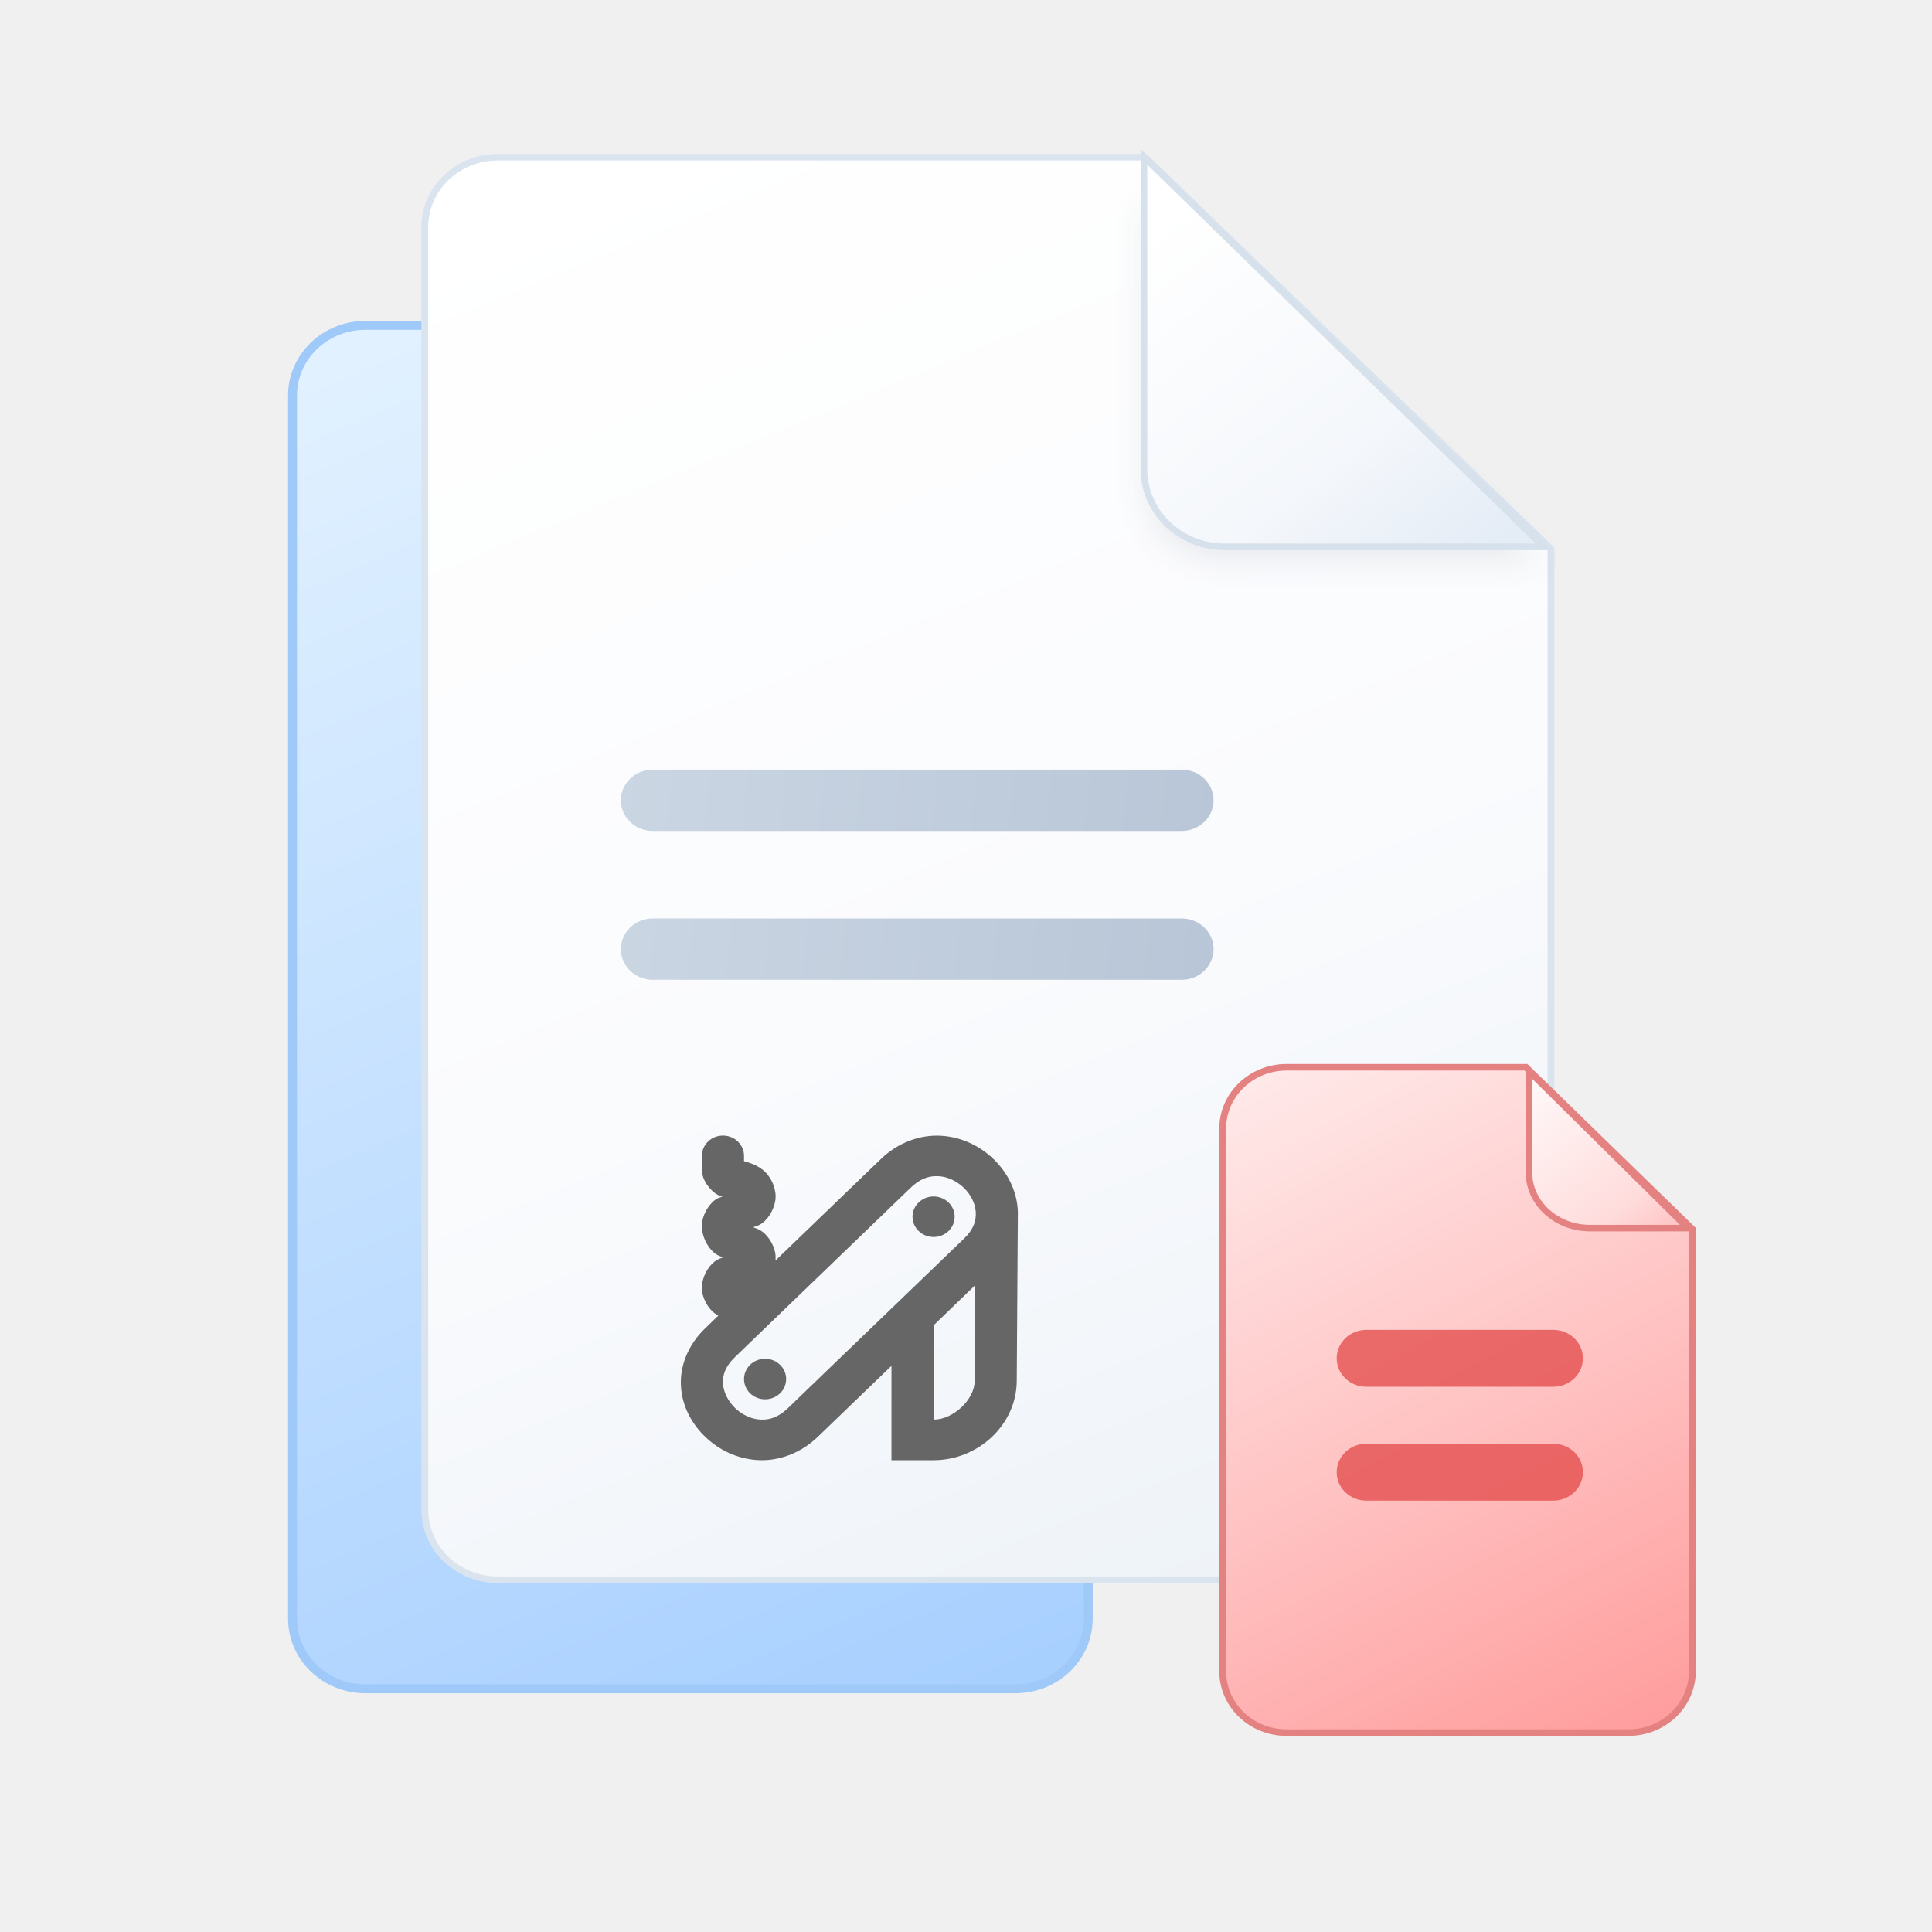
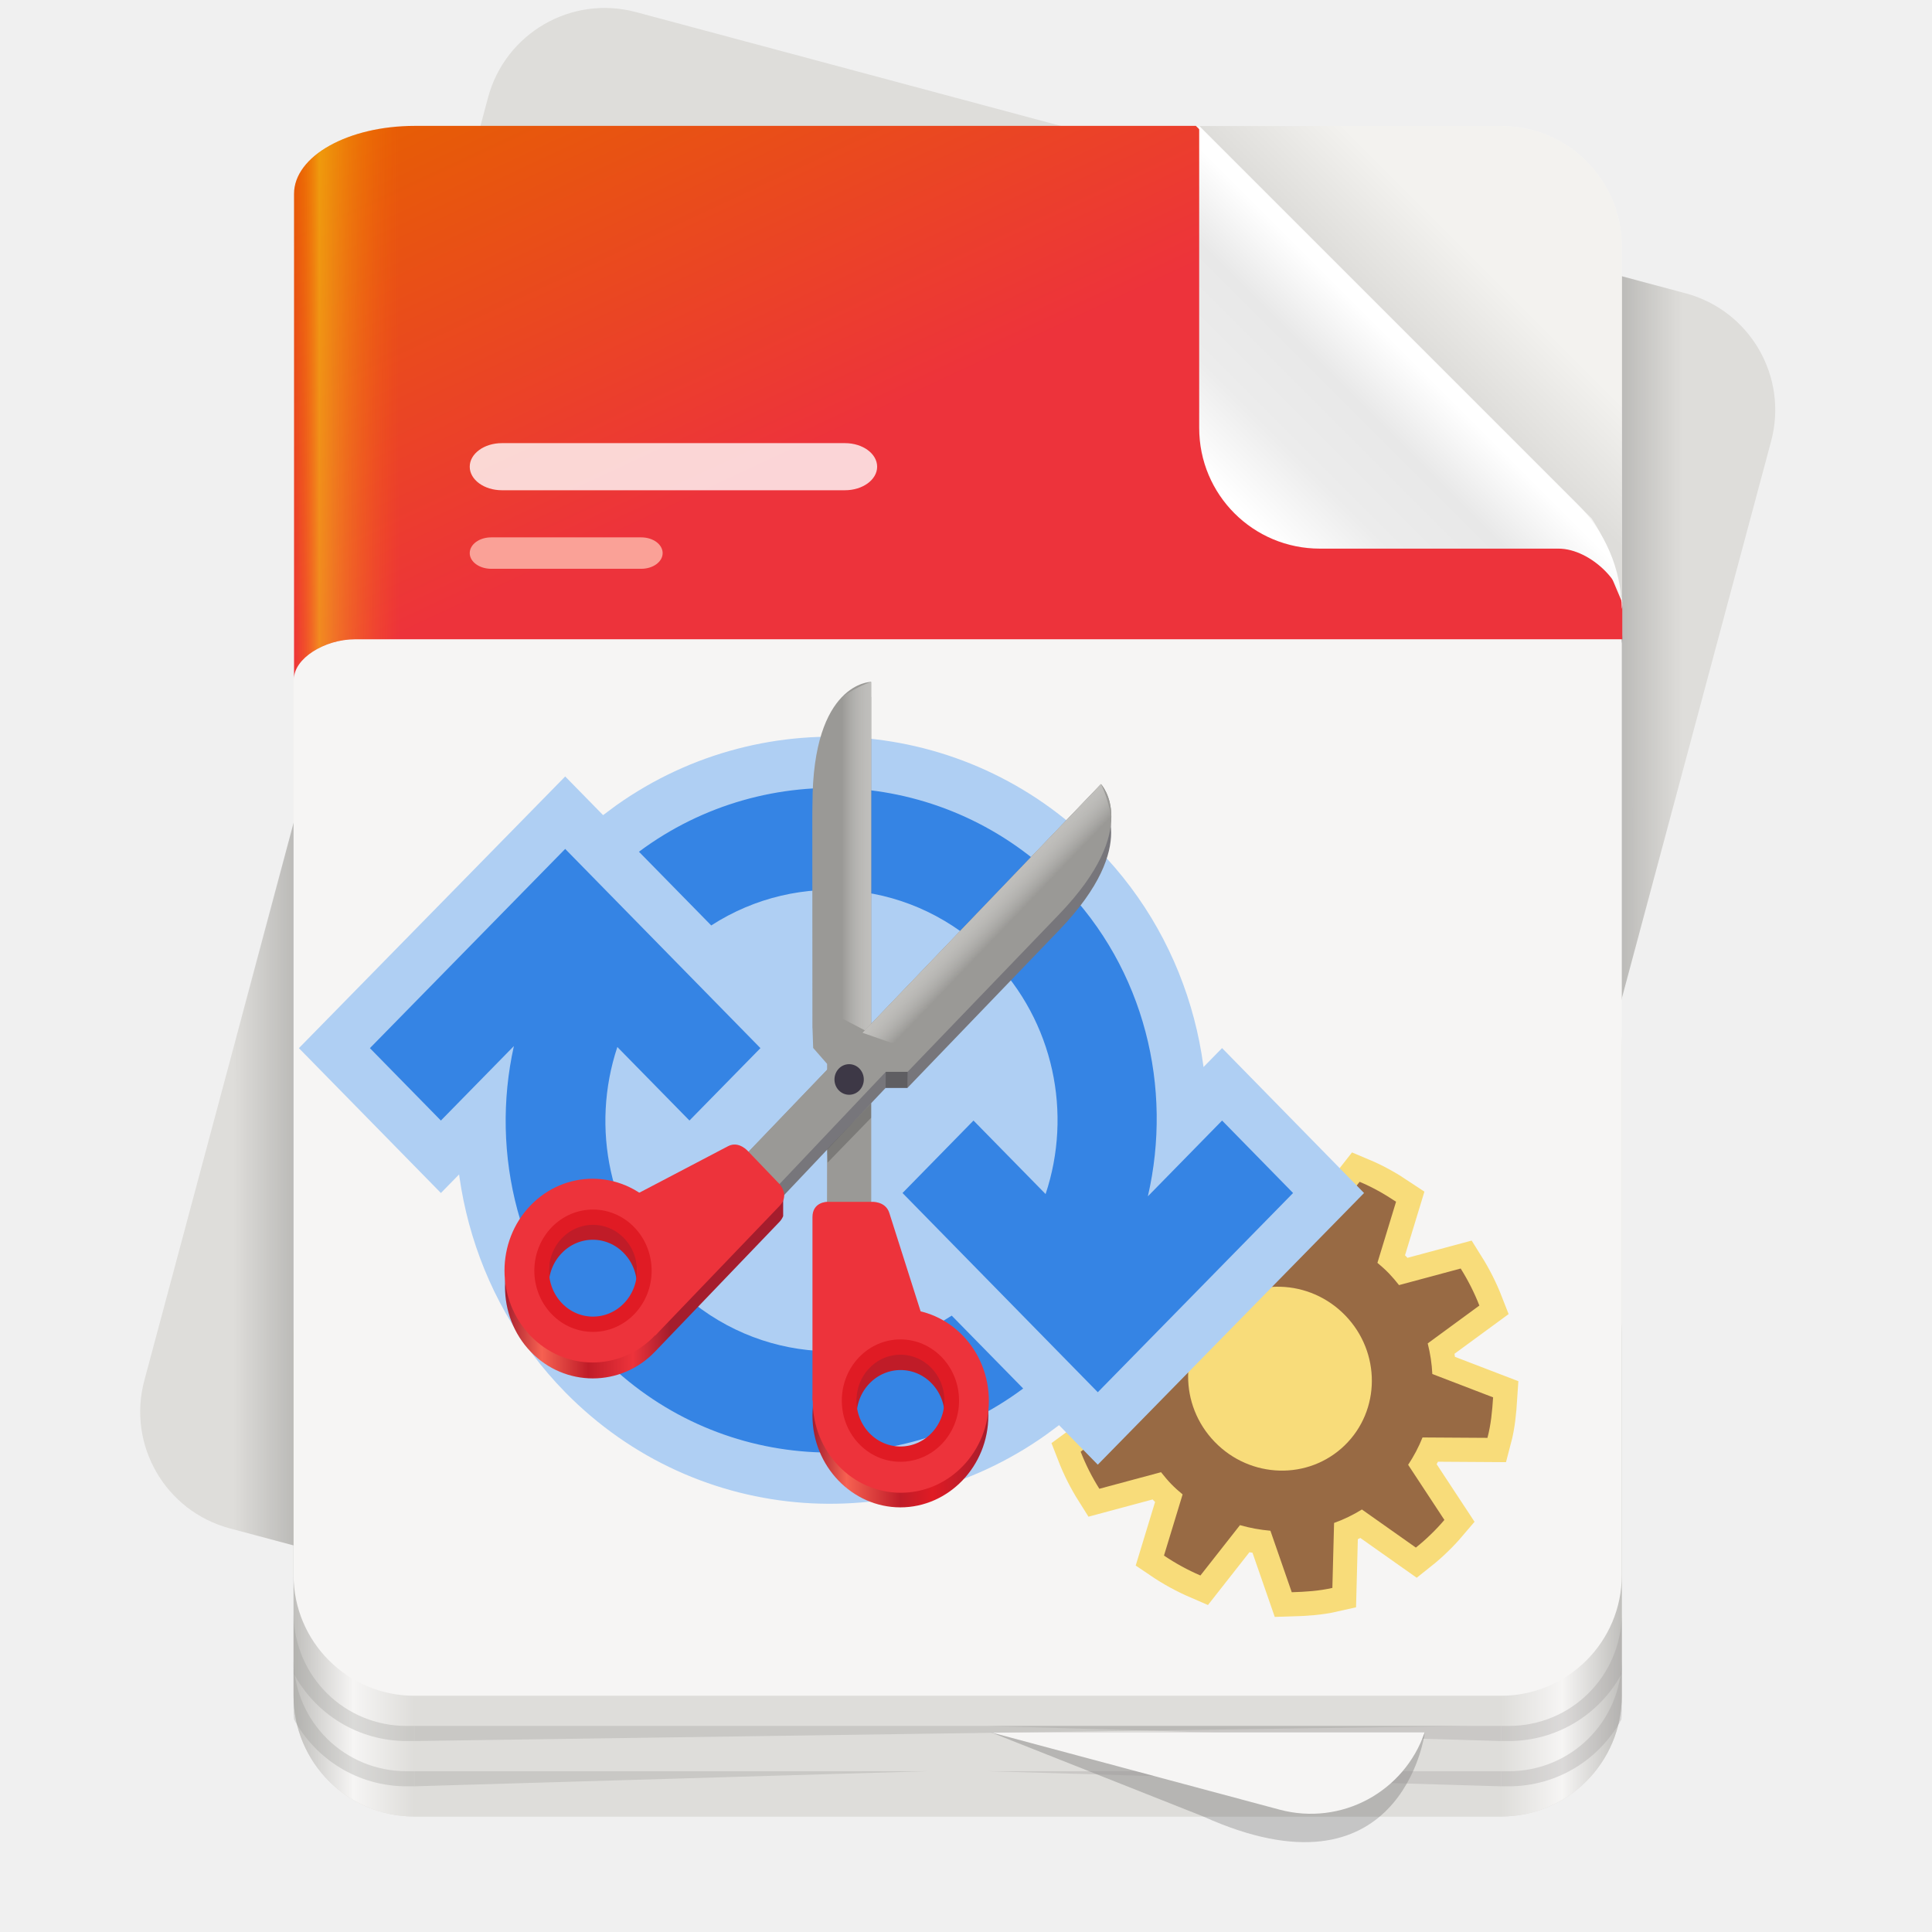
- <svg xmlns="http://www.w3.org/2000/svg" xmlns:xlink="http://www.w3.org/1999/xlink" width="128px" height="128px" viewBox="0 0 32 32" version="1.1" id="svg1">
-   <defs id="defs1">
-     <linearGradient id="backSheet" x1="227" y1="190" x2="510" y2="820" gradientUnits="userSpaceOnUse" gradientTransform="matrix(0.03983119,0,0,0.03823694,-4.28875,-2.296294)">
-       <stop stop-color="#E3F2FF" id="stop9" />
-       <stop offset="1" stop-color="#A8D0FF" id="stop10" />
-     </linearGradient>
-     <linearGradient id="frontPaper" x1="330" y1="128" x2="615" y2="790" gradientUnits="userSpaceOnUse">
-       <stop stop-color="#FFFFFF" id="stop11" />
-       <stop offset="0.58" stop-color="#FAFBFD" id="stop12" />
-       <stop offset="1" stop-color="#EEF3F8" id="stop13" />
-     </linearGradient>
-     <filter id="foldShadow" x="-0.094" y="-0.093" width="1.189" height="1.235">
-       <feGaussianBlur in="SourceAlpha" stdDeviation="7" result="blur1" id="feGaussianBlur7" />
-       <feOffset in="blur1" dx="0" dy="9" result="offset1" id="feOffset7" />
-       <feFlood flood-color="#45576C" flood-opacity="0.22" result="flood1" id="feFlood7" />
-       <feComposite in="flood1" in2="offset1" operator="in" result="shadow1" id="feComposite7" />
-       <feMerge id="feMerge6">
-         <feMergeNode in="shadow1" id="feMergeNode8" />
-         <feMergeNode in="SourceGraphic" id="feMergeNode9" />
-       </feMerge>
-     </filter>
-     <linearGradient id="mainFold" x1="610" y1="150" x2="742" y2="316" gradientUnits="userSpaceOnUse" gradientTransform="matrix(0.03922909,0,0,0.03764441,-3.953197,-2.753607)">
-       <stop stop-color="#FFFFFF" id="stop14" />
-       <stop offset="0.65" stop-color="#F4F7FB" id="stop15" />
-       <stop offset="1" stop-color="#E4ECF6" id="stop16" />
-     </linearGradient>
-     <linearGradient xlink:href="#lineGray" id="linearGradient1" gradientUnits="userSpaceOnUse" x1="360" y1="392" x2="624" y2="420" gradientTransform="matrix(0.0398312,0,0,0.03823694,-4.288752,-2.296294)" />
-     <linearGradient id="lineGray" x1="360" y1="392" x2="624" y2="420" gradientUnits="userSpaceOnUse">
-       <stop stop-color="#CBD6E3" id="stop25" />
-       <stop offset="1" stop-color="#B8C6D7" id="stop26" />
-     </linearGradient>
-     <linearGradient id="redFile" x1="646" y1="526" x2="812" y2="836" gradientUnits="userSpaceOnUse">
-       <stop stop-color="#FFEAEA" id="stop20" />
-       <stop offset="0.55" stop-color="#FFC1C1" id="stop21" />
-       <stop offset="1" stop-color="#FF9D9D" id="stop19" />
-     </linearGradient>
-     <linearGradient id="smallFold" x1="764" y1="538" x2="828" y2="615" gradientUnits="userSpaceOnUse" gradientTransform="matrix(0.03804857,0,0,0.03474173,-2.883299,-0.3720138)">
-       <stop stop-color="#FFF7F7" id="stop22" />
-       <stop offset="0.72" stop-color="#FFDCDC" id="stop23" />
-       <stop offset="1" stop-color="#FFC0C0" id="stop24" />
-     </linearGradient>
-     <linearGradient xlink:href="#lineGray" id="linearGradient2" gradientUnits="userSpaceOnUse" gradientTransform="matrix(0.0398312,0,0,0.03823694,-4.288752,-2.296294)" x1="360" y1="392" x2="624" y2="420" />
-   </defs>
-   <g id="layer1" transform="matrix(0.948,0,0,0.948,0.68,0.57)">
-     <path d="m 4.394,6.307 c 0,-0.676 0.571,-1.224 1.275,-1.224 H 17.021 c 0.704,0 1.275,0.548 1.275,1.224 V 27.681 c 0,0.676 -0.571,1.224 -1.275,1.224 H 5.669 c -0.704,0 -1.275,-0.548 -1.275,-1.224 z" fill="url(#backSheet)" stroke="#9fc9f8" stroke-width="0.156" id="path26" style="display:inline;fill:url(#backSheet);enable-background:new" />
-     <g id="g27" transform="matrix(0.03983119,0,0,0.03823694,-4.288752,-2.82546)" style="display:inline;enable-background:new">
-       <path d="m 276,162 c 0,-17.673 14.327,-32 32,-32 h 284 l 178,179 v 439 c 0,17.673 -14.327,32 -32,32 H 308 c -17.673,0 -32,-14.327 -32,-32 z" fill="url(#frontPaper)" stroke="#dae4ef" stroke-width="3" id="path27" style="fill:url(#frontPaper)" />
+ <svg xmlns="http://www.w3.org/2000/svg" xmlns:xlink="http://www.w3.org/1999/xlink" height="128px" viewBox="0 0 128 128" width="128px">
+   <filter id="a" height="100%" width="100%" x="0%" y="0%">
+     <feColorMatrix color-interpolation-filters="sRGB" values="0 0 0 0 1 0 0 0 0 1 0 0 0 0 1 0 0 0 1 0" />
+   </filter>
+   <linearGradient id="b" gradientTransform="matrix(-1 0 0 -1 135.4502 -171.6538)" gradientUnits="userSpaceOnUse" x1="28" x2="116" y1="-274" y2="-274">
+     <stop offset="0" stop-color="#c0bfbc" />
+     <stop offset="0.045" stop-color="#f6f5f4" />
+     <stop offset="0.091" stop-color="#deddda" />
+     <stop offset="0.909" stop-color="#deddda" />
+     <stop offset="0.955" stop-color="#f6f5f4" />
+     <stop offset="1" stop-color="#c0bfbc" />
+   </linearGradient>
+   <linearGradient id="c" gradientUnits="userSpaceOnUse">
+     <stop offset="0" stop-opacity="0.155" />
+     <stop offset="1" stop-opacity="0" />
+   </linearGradient>
+   <linearGradient id="d" gradientTransform="matrix(0.965926 0.258819 -0.258819 0.965926 -4.549807 -191.6538)" x1="167.194" x2="171.058" xlink:href="#c" y1="191.243" y2="190.208" />
+   <linearGradient id="e" gradientTransform="matrix(-0.965926 -0.258819 0.258819 -0.965926 131.4388 312.3393)" x1="167.194" x2="171.058" xlink:href="#c" y1="191.243" y2="190.208" />
+   <linearGradient id="f" gradientUnits="userSpaceOnUse" x1="96.289" x2="101.069" y1="25.185" y2="20.405">
+     <stop offset="0" stop-color="#deddda" />
+     <stop offset="1" stop-color="#f3f2ef" />
+   </linearGradient>
+   <linearGradient id="g" gradientTransform="matrix(2.590207 0 0 1.014429 -63.4724 263.5921)" gradientUnits="userSpaceOnUse" x1="32.026" x2="50.261" y1="-252" y2="-236.686">
+     <stop offset="0" stop-color="#e66100" />
+     <stop offset="1" stop-color="#ed333b" />
+   </linearGradient>
+   <linearGradient id="h" gradientUnits="userSpaceOnUse" x1="84.095" x2="94.721" y1="35.615" y2="24.989">
+     <stop offset="0" stop-color="#ffffff" />
+     <stop offset="0.342" stop-color="#ececec" />
+     <stop offset="0.7" stop-color="#e8e8e8" />
+     <stop offset="1" stop-color="#ffffff" />
+   </linearGradient>
+   <linearGradient id="i" gradientTransform="matrix(1.375 0 0 0.772987 -30.01876 -152.4396)" gradientUnits="userSpaceOnUse" x1="36" x2="41.091" y1="241" y2="241">
+     <stop offset="0" stop-color="#ff7800" stop-opacity="0" />
+     <stop offset="0.24" stop-color="#f5c211" stop-opacity="0.604" />
+     <stop offset="0.376" stop-color="#f5c211" stop-opacity="0.443" />
+     <stop offset="1" stop-color="#ff7800" stop-opacity="0" />
+   </linearGradient>
+   <linearGradient id="j" gradientTransform="matrix(0.485665 0 0 0.506562 91.70803 -64.25968)" gradientUnits="userSpaceOnUse" x1="-78" x2="-54" y1="312" y2="312">
+     <stop offset="0" stop-color="#a51d2d" />
+     <stop offset="0.194" stop-color="#f66151" />
+     <stop offset="0.5" stop-color="#c01c28" />
+     <stop offset="0.682" stop-color="#e01b24" />
+     <stop offset="1" stop-color="#a51d2d" />
+   </linearGradient>
+   <linearGradient id="k" gradientUnits="userSpaceOnUse">
+     <stop offset="0" stop-color="#deddda" stop-opacity="0" />
+     <stop offset="1" stop-color="#c0bfbc" />
+   </linearGradient>
+   <linearGradient id="l" gradientTransform="matrix(0.485665 0 0 0.506562 26.63153 21.87494)" x1="60" x2="64" xlink:href="#k" y1="62" y2="62" />
+   <linearGradient id="m" gradientTransform="matrix(0.485665 0 0 0.506562 22.74621 36.41994)" gradientUnits="userSpaceOnUse" x1="22.053" x2="60" y1="93.909" y2="93.909">
+     <stop offset="0" stop-color="#a51d2d" />
+     <stop offset="0.132" stop-color="#f66151" />
+     <stop offset="0.299" stop-color="#c01c28" />
+     <stop offset="0.46" stop-color="#ed333b" />
+     <stop offset="0.593" stop-color="#a51d2d" />
+     <stop offset="1" stop-color="#a51d2d" />
+   </linearGradient>
+   <linearGradient id="n" gradientTransform="matrix(-0.343417 -0.358194 -0.343417 0.358194 110.7181 58.398)" x1="60" x2="64" xlink:href="#k" y1="62" y2="62" />
+   <mask id="o">
+     <g filter="url(#a)">
+       <rect fill-opacity="0.2" height="153.6" width="153.6" x="-12.8" y="-12.8" />
    </g>
-     <path d="m 209.2,-29.321 v 145 c 0,19.882 16.118,36 36,36 h 142 z" fill="#cfd9e6" opacity="0.45" filter="url(#foldShadow)" id="path28" transform="matrix(0.03896308,0,0,0.03471612,11.12565,3.633273)" style="display:inline;enable-background:new" />
-     <path d="m 19.27,2.14 v 5.458 c 0,0.748 0.632,1.355 1.412,1.355 h 5.571 z" fill="url(#mainFold)" stroke="#d7e1ec" stroke-width="0.115" id="path29" style="display:inline;fill:url(#mainFold);enable-background:new" />
-     <rect x="10.13" y="12.846" width="10.356" height="1.071" rx="0.558" fill="url(#lineGray)" id="rect29" style="display:inline;fill:url(#linearGradient2);stroke-width:0.039;enable-background:new" />
-     <rect x="10.13" y="15.446" width="10.356" height="1.071" rx="0.558" fill="url(#lineGray)" id="rect30" style="display:inline;fill:url(#linearGradient1);stroke-width:0.039;enable-background:new" />
-     <g id="g30" transform="matrix(0.03983119,0,0,0.03823694,-4.288752,-2.296294)" style="display:inline;enable-background:new">
-       <path d="m 626,560 c 0,-15.464 12.536,-28 28,-28 h 105 l 73,74 v 202 c 0,15.464 -12.536,28 -28,28 H 654 c -15.464,0 -28,-12.536 -28,-28 z" fill="url(#redFile)" stroke="#e48181" stroke-width="3" id="path30" style="fill:url(#redFile)" />
+   </mask>
+   <clipPath id="p">
+     <rect height="152" width="192" />
+   </clipPath>
+   <mask id="q">
+     <g filter="url(#a)">
+       <rect fill-opacity="0.2" height="153.6" width="153.6" x="-12.8" y="-12.8" />
    </g>
-     <path d="m 25.996,18.111 v 1.772 c 0,0.537 0.477,0.973 1.065,0.973 h 1.712 z" fill="url(#smallFold)" stroke="#e48181" stroke-width="0.114" id="path31" style="display:inline;fill:url(#smallFold);enable-background:new" />
-     <rect x="22.637" y="22.634" width="4.302" height="0.994" rx="0.518" fill="#e44949" opacity="0.76" id="rect31" style="display:inline;stroke-width:0.039;enable-background:new" />
-     <rect x="22.637" y="24.623" width="4.302" height="0.994" rx="0.518" fill="#e44949" opacity="0.76" id="rect32" style="display:inline;stroke-width:0.039;enable-background:new" />
-     <path d="m 11.914,19.239 c -0.203,0 -0.368,0.159 -0.368,0.354 v 0.246 c 0,0.19 0.161,0.375 0.277,0.436 0.037,0.021 0.052,0.019 0.082,0.03 -0.045,0.018 -0.072,0.018 -0.124,0.055 -0.125,0.089 -0.236,0.282 -0.236,0.46 0,0.177 0.095,0.364 0.211,0.463 0.062,0.053 0.105,0.061 0.16,0.085 -0.049,0.021 -0.083,0.024 -0.142,0.067 -0.124,0.093 -0.229,0.285 -0.229,0.463 0,0.177 0.116,0.386 0.262,0.472 0.009,0.006 0.017,0.011 0.026,0.015 l -0.23,0.222 c -0.306,0.295 -0.444,0.667 -0.423,1.011 0.02,0.345 0.184,0.654 0.423,0.883 0.24,0.231 0.561,0.388 0.919,0.408 0.356,0.021 0.743,-0.112 1.051,-0.408 l 1.285,-1.238 v 1.648 h 0.736 c 0.783,0 1.449,-0.623 1.453,-1.382 l 0.019,-2.869 h -0.001 c 0.003,-0.043 0.003,-0.085 0,-0.126 -0.022,-0.345 -0.185,-0.654 -0.424,-0.885 -0.239,-0.23 -0.559,-0.386 -0.917,-0.407 -0.358,-0.021 -0.745,0.112 -1.051,0.407 l -1.843,1.775 c 0.003,-0.018 0.004,-0.039 0.004,-0.058 0,-0.177 -0.118,-0.366 -0.234,-0.45 -0.068,-0.047 -0.106,-0.054 -0.158,-0.075 0.055,-0.021 0.096,-0.025 0.162,-0.075 0.125,-0.093 0.23,-0.287 0.23,-0.464 0,-0.177 -0.099,-0.366 -0.22,-0.461 -0.122,-0.096 -0.236,-0.126 -0.316,-0.15 -0.01,-0.003 -0.006,-0.001 -0.016,-0.005 v -0.093 c 0,-0.195 -0.165,-0.354 -0.368,-0.354 z m 3.709,0.709 c 0.019,0 0.039,0 0.058,0.001 0.155,0.008 0.316,0.083 0.44,0.201 0.124,0.119 0.201,0.276 0.21,0.425 0.009,0.148 -0.033,0.299 -0.21,0.469 l -3.069,2.955 c -0.175,0.17 -0.332,0.21 -0.486,0.202 -0.155,-0.008 -0.318,-0.083 -0.441,-0.202 -0.122,-0.119 -0.2,-0.274 -0.21,-0.422 -0.009,-0.15 0.035,-0.3 0.21,-0.469 l 3.069,-2.958 c 0.154,-0.148 0.293,-0.197 0.43,-0.202 z m 0.699,1.904 -0.01,1.673 c -0.001,0.327 -0.375,0.677 -0.717,0.677 v -1.648 z m 0,0" id="path1" style="display:inline;fill:#666666;fill-opacity:1;stroke-width:0.361;enable-background:new" />
-     <path d="m 13.018,23.493 c 0,0.197 -0.165,0.354 -0.368,0.354 -0.203,0 -0.368,-0.158 -0.368,-0.354 0,-0.195 0.165,-0.354 0.368,-0.354 0.203,0 0.368,0.159 0.368,0.354 z m 0,0" id="path2" style="display:inline;fill:#666666;fill-opacity:1;stroke-width:0.361;enable-background:new" />
-     <path d="m 15.962,20.657 c 0,0.197 -0.165,0.354 -0.368,0.354 -0.203,0 -0.368,-0.158 -0.368,-0.354 0,-0.195 0.165,-0.354 0.368,-0.354 0.203,0 0.368,0.159 0.368,0.354 z m 0,0" id="path3" style="display:inline;fill:#666666;fill-opacity:1;stroke-width:0.361;enable-background:new" />
+   </mask>
+   <clipPath id="r">
+     <rect height="152" width="192" />
+   </clipPath>
+   <path d="m 42.137 0.801 l 69.547 18.633 c 4.266 1.145 6.801 5.531 5.656 9.801 l -22.777 85 c -1.145 4.27 -5.531 6.801 -9.797 5.656 l -69.547 -18.633 c -4.27 -1.145 -6.801 -5.531 -5.656 -9.801 l 22.773 -85 c 1.145 -4.266 5.531 -6.801 9.801 -5.656 z m 0 0" fill="#deddda" />
+   <path d="m 27.449 61.348 h 72 c 4.418 0 8 3.582 8 8 v 43 c 0 4.418 -3.582 8 -8 8 h -72 c -4.418 0 -8 -3.582 -8 -8 v -43 c 0 -4.418 3.582 -8 8 -8 z m 0 0" fill="#deddda" />
+   <path d="m 99.449 120.348 h -72 c -4.418 0 -8 -3.582 -8 -8 v -24 c 0 -4.418 3.582 -8 8 -8 h 72 c 4.418 0 8 3.582 8 8 v 24 c 0 4.418 -3.582 8 -8 8 z m 0 0" fill="url(#b)" />
+   <path d="m 99.449 16.16 v 79.836 l 17.891 -66.762 c 1.145 -4.281 -1.375 -8.652 -5.656 -9.797 z m 0 0" fill="url(#d)" />
+   <path d="m 27.438 104.527 v -79.84 l -17.887 66.766 c -1.148 4.281 1.375 8.648 5.656 9.797 z m 0 0" fill="url(#e)" />
+   <path d="m 27.449 8.348 h 72 c 4.418 0 8 3.582 8 8 v 88 c 0 4.418 -3.582 8 -8 8 h -72 c -4.418 0 -8 -3.582 -8 -8 v -88 c 0 -4.418 3.582 -8 8 -8 z m 0 0" fill="#f6f5f4" />
+   <path d="m 107.449 107 c -0.082 4.09 -3.379 7.348 -7.492 7.348 h -0.5 v 1 h 0.5 c 3.227 0 6.023 -1.789 7.465 -4.43 c 0.012 -0.188 0.027 -0.379 0.027 -0.57 z m -42 7.348 l 34 1 v -1 z m 0 0" fill="#939290" fill-opacity="0.272" />
+   <path d="m 65.637 114.766 l 14.082 5.582 c 13 5.855 14.672 -5.266 14.672 -5.582 z m 0 0" fill-opacity="0.183" />
+   <path d="m 107.449 110 c -0.082 4.09 -3.379 7.348 -7.492 7.348 h -0.5 v 1 h 0.5 c 3.227 0 6.023 -1.789 7.465 -4.43 c 0.012 -0.188 0.027 -0.379 0.027 -0.57 z m -42 7.348 l 34 1 v -1 z m 0 0" fill="#939290" fill-opacity="0.272" />
+   <path d="m 65.637 114.766 l 19.129 5.125 c 4.098 1.098 8.27 -1.172 9.625 -5.125 z m 0 0" fill="#f6f5f4" />
+   <path d="m 19.449 110 c 0.082 4.09 3.383 7.348 7.492 7.348 h 0.5 v 1 h -0.5 c -3.223 0 -6.02 -1.789 -7.461 -4.43 c -0.016 -0.188 -0.031 -0.379 -0.031 -0.57 z m 42 7.348 l -34 1 v -1 z m 0 0" fill="#908f8d" fill-opacity="0.272" />
+   <path d="m 19.449 107 c 0.082 4.09 3.383 7.348 7.492 7.348 h 0.5 v 1 h -0.5 c -3.223 0 -6.02 -1.789 -7.461 -4.43 c -0.016 -0.188 -0.031 -0.379 -0.031 -0.57 z m 78 7.348 l -70 1 v -1 z m 0 0" fill="#908f8d" fill-opacity="0.272" />
+   <path d="m 79.449 8.348 l 26 26 c 2.043 3.133 2 6 2 6 v -24 c 0 -4.434 -3.566 -8 -8 -8 z m 0 0" fill="url(#f)" />
+   <path d="m 104.449 35.621 l -25 -25 v 20 c 0 4.434 3.57 8 8 8 h 15.797 c 2.203 0 4.562 2.512 4.203 4 c -0.031 -2.637 -1.109 -5.156 -3 -7 z m 0 0" fill-opacity="0.211" />
+   <path d="m 27.48 8.34 h 51.75 l 25.918 26.078 l 2.332 5.508 v 2.426 h -83.941 c -2.102 0 -4.059 1.309 -4.059 2.617 v -32.129 c 0 -2.484 3.582 -4.5 8 -4.5 z m 0 0" fill="url(#g)" />
+   <path d="m 104.449 33.348 l -25 -25 v 20 c 0 4.43 3.57 8 8 8 h 15.797 c 2.203 0 4.562 2.508 4.203 4 c -0.031 -2.641 -1.109 -5.16 -3 -7 z m 0 0" fill="url(#h)" />
+   <path d="m 27.48 8.34 h 51.75 l 25.898 26.105 l 2.352 5.488 v 2.418 h -83.941 c -2.102 0 -4.059 1.309 -4.059 2.617 v -32.129 c 0 -2.484 3.582 -4.5 8 -4.5 z m 0 0" fill="url(#i)" />
+   <path d="m 32.543 35.602 h 9.941 c 0.785 0 1.418 0.465 1.418 1.043 c 0 0.574 -0.633 1.039 -1.418 1.039 h -9.941 c -0.785 0 -1.422 -0.465 -1.422 -1.039 c 0 -0.578 0.637 -1.043 1.422 -1.043 z m 0 0" fill="#faa197" />
+   <path d="m 33.25 29.359 h 22.73 c 1.18 0 2.133 0.699 2.133 1.562 c 0 0.859 -0.953 1.559 -2.133 1.559 h -22.73 c -1.176 0 -2.129 -0.699 -2.129 -1.559 c 0 -0.863 0.953 -1.562 2.129 -1.562 z m 0 0" fill="#ffffff" fill-opacity="0.796" />
+   <path d="m 82.477 84.797 l 9.012 2.574 c 0.66 0.191 1.004 1.023 0.766 1.859 l -2.375 8.312 c -0.238 0.836 -0.969 1.363 -1.633 1.172 l -9.012 -2.574 c -0.664 -0.191 -1.004 -1.02 -0.766 -1.859 l 2.375 -8.312 c 0.238 -0.836 0.969 -1.359 1.633 -1.172 z m 0 0" fill="#f8dc7a" />
+   <path d="m 97.732 267.449 c 0.248 -0.426 0.476 -0.87 0.678 -1.316 l -3.72 -3.201 c 0.233 -0.732 0.392 -1.485 0.47 -2.25 l 4.651 -1.297 c -0.019 -1.025 -0.206 -2.012 -0.423 -3.012 l -4.824 -0.427 c -0.245 -0.728 -0.567 -1.425 -0.954 -2.094 l 2.92 -3.763 c -0.621 -0.817 -1.327 -1.578 -2.093 -2.266 l -4.072 2.445 c -0.312 -0.23 -0.632 -0.44 -0.966 -0.636 c -0.344 -0.198 -0.676 -0.354 -1.032 -0.517 l 0.084 -4.749 c -0.999 -0.321 -1.998 -0.56 -3.013 -0.681 l -1.8 4.409 c -0.772 -0.003 -1.543 0.076 -2.29 0.221 l -2.784 -3.966 c -0.973 0.314 -1.919 0.644 -2.817 1.138 l 1.21 4.68 c -0.622 0.442 -1.194 0.961 -1.72 1.531 l -4.637 -1.621 c -0.568 0.805 -1.066 1.664 -1.476 2.561 l 3.721 3.206 c -0.232 0.737 -0.398 1.496 -0.47 2.25 l -4.656 1.294 c 0.019 1.025 0.207 2.016 0.427 3.011 l 4.824 0.427 c 0.245 0.728 0.564 1.431 0.95 2.096 l -2.916 3.761 c 0.622 0.821 1.322 1.579 2.095 2.27 l 4.072 -2.445 c 0.319 0.223 0.617 0.435 0.966 0.636 c 0.344 0.198 0.676 0.354 1.031 0.513 l -0.083 4.753 c 0.981 0.322 1.99 0.549 3.013 0.681 l 1.8 -4.409 c 0.772 0.003 1.538 -0.075 2.29 -0.221 l 2.783 3.962 c 0.97 -0.309 1.919 -0.644 2.817 -1.138 l -1.206 -4.682 c 0.625 -0.448 1.198 -0.963 1.715 -1.53 l 4.637 1.621 c 0.287 -0.401 0.552 -0.814 0.798 -1.245 z m -7.98 -4.607 c -1.866 3.238 -6.06 4.313 -9.366 2.403 c -3.31 -1.909 -4.475 -6.083 -2.608 -9.316 c 1.868 -3.229 6.06 -4.299 9.364 -2.393 s 4.472 6.074 2.609 9.307 z m 0 0" fill="#986a44" stroke="#f8dc7a" stroke-width="3.594" transform="matrix(0.856465 0.244749 -0.244749 0.856465 76.54685 -151.32)" />
+   <path d="m 94.793 101.66 c 0.316 -0.305 0.621 -0.629 0.902 -0.961 l -2.402 -3.652 c 0.379 -0.57 0.699 -1.176 0.953 -1.812 l 4.301 0.027 c 0.234 -0.883 0.316 -1.773 0.375 -2.684 l -4.027 -1.547 c -0.031 -0.684 -0.137 -1.359 -0.305 -2.027 l 3.422 -2.508 c -0.332 -0.852 -0.75 -1.676 -1.238 -2.453 l -4.086 1.098 c -0.211 -0.273 -0.434 -0.531 -0.672 -0.781 c -0.246 -0.254 -0.492 -0.469 -0.758 -0.695 l 1.234 -4.047 c -0.777 -0.52 -1.574 -0.969 -2.414 -1.32 l -2.621 3.336 c -0.66 -0.191 -1.34 -0.312 -2.016 -0.371 l -1.414 -4.078 c -0.91 0.031 -1.801 0.082 -2.691 0.285 l -0.109 4.305 c -0.641 0.227 -1.258 0.531 -1.848 0.891 l -3.574 -2.523 c -0.684 0.551 -1.32 1.164 -1.891 1.832 l 2.402 3.656 c -0.379 0.574 -0.707 1.184 -0.953 1.812 l -4.305 -0.031 c -0.234 0.883 -0.316 1.777 -0.371 2.684 l 4.027 1.547 c 0.031 0.684 0.133 1.363 0.301 2.027 l -3.418 2.508 c 0.332 0.855 0.746 1.676 1.238 2.457 l 4.086 -1.098 c 0.219 0.27 0.422 0.523 0.672 0.781 c 0.246 0.254 0.492 0.469 0.758 0.691 l -1.234 4.051 c 0.762 0.516 1.57 0.957 2.414 1.32 l 2.621 -3.336 c 0.66 0.191 1.336 0.312 2.016 0.371 l 1.414 4.074 c 0.906 -0.027 1.801 -0.082 2.691 -0.285 l 0.113 -4.305 c 0.645 -0.23 1.262 -0.531 1.844 -0.891 l 3.574 2.523 c 0.344 -0.273 0.672 -0.562 0.988 -0.871 z m -5.707 -5.898 c -2.391 2.316 -6.246 2.211 -8.609 -0.234 c -2.367 -2.445 -2.344 -6.305 0.047 -8.617 c 2.391 -2.309 6.242 -2.199 8.605 0.242 c 2.363 2.441 2.344 6.297 -0.043 8.609 z m 0 0" fill="#986a44" />
+   <path d="m 42.574 58.266 h 26.98 c 1.754 0 3.18 1.254 3.18 2.801 v 26.609 c 0 1.547 -1.426 2.801 -3.18 2.801 h -26.98 c -1.758 0 -3.18 -1.254 -3.18 -2.801 v -26.609 c 0 -1.547 1.422 -2.801 3.18 -2.801 z m 0 0" fill="#afcff3" />
+   <path d="m 68.69 231.695 c -6.763 -6.762 -17.402 -7.405 -24.9 -1.924 l 4.252 4.25 c 5.143 -3.254 11.975 -2.642 16.469 1.853 c 3.711 3.709 4.768 9.009 3.197 13.636 l -4.241 -4.239 l -4.175 4.178 l 11.486 11.488 l 11.486 -11.488 l -4.175 -4.178 l -4.366 4.369 c 1.474 -6.249 -0.173 -13.086 -5.032 -17.944 z m -29.238 -2.087 l -11.486 11.488 l 4.175 4.175 l 4.293 -4.294 c -1.415 6.232 0.274 13.038 5.105 17.869 c 6.759 6.759 17.354 7.343 24.851 1.877 l -4.203 -4.202 c -5.143 3.257 -11.975 2.645 -16.473 -1.849 c -3.707 -3.713 -4.765 -9.009 -3.194 -13.64 l 4.241 4.239 l 4.175 -4.175 z m 0 0" fill="#3584e4" stroke="#afcff3" stroke-width="5.907" transform="matrix(1.126385 0 0 1.148987 -6.992303 -207.5739)" />
+   <path d="m 70.379 58.641 c -7.617 -7.77 -19.602 -8.508 -28.047 -2.211 l 4.789 4.883 c 5.793 -3.738 13.488 -3.035 18.551 2.129 c 4.18 4.262 5.371 10.352 3.602 15.668 l -4.777 -4.871 l -4.703 4.801 l 12.938 13.199 l 12.938 -13.199 l -4.703 -4.801 l -4.918 5.02 c 1.66 -7.18 -0.195 -15.035 -5.668 -20.617 z m -32.934 -2.398 l -12.938 13.199 l 4.703 4.797 l 4.836 -4.934 c -1.594 7.16 0.309 14.98 5.75 20.531 c 7.613 7.766 19.547 8.438 27.992 2.156 l -4.734 -4.828 c -5.793 3.742 -13.488 3.039 -18.555 -2.125 c -4.176 -4.266 -5.367 -10.352 -3.598 -15.672 l 4.777 4.871 l 4.703 -4.797 z m 0 0" fill="#3584e4" />
+   <path d="m 72.941 51.953 l -15.797 16.473 l -8.926 9.312 l 2.059 2.148 l 8.41 -8.875 h 1.445 l 10.062 -10.465 c 5.492 -5.73 2.746 -8.594 2.746 -8.594 z m 0 0" fill="#9a9996" fill-rule="evenodd" />
+   <path d="m 268.051 152.029 c 0.001 4.699 -3.809 8.509 -8.514 8.514 c -4.699 -0.001 -8.51 -3.813 -8.517 -8.517 c 0.004 -4.705 3.815 -8.515 8.514 -8.514 c 4.71 0.001 8.522 3.812 8.517 8.517 z m 0 0" fill="none" stroke="#c01c28" stroke-linecap="round" stroke-linejoin="round" stroke-width="5" transform="matrix(0.343417 0.358194 -0.343417 0.358194 22.74622 -53.60286)" />
+   <path d="m 54.797 82.645 h 2.914 v -36.473 l -0.688 -0.719 s -3.195 2.566 -3.195 8.824 v 13.773 l 0.047 1.379 l 0.922 1.055 z m 0 0" fill="#9a9996" fill-rule="evenodd" />
+   <path d="m 59.652 87.711 c -3.199 0 -5.824 2.738 -5.824 6.078 c 0 3.34 2.625 6.078 5.824 6.078 c 3.203 0 5.828 -2.738 5.828 -6.078 c 0 -3.34 -2.625 -6.078 -5.828 -6.078 z m 0 1.012 c 1.629 0 3.887 1.344 3.887 3.039 c 0 1.695 -2.258 5.066 -3.887 5.066 c -1.625 0 -3.883 -3.371 -3.883 -5.066 c 0 -1.695 2.258 -3.039 3.883 -3.039 z m 0 0" fill="url(#j)" />
+   <path d="m 54.801 81.648 h 2.914 v -36.473 s -3.887 0 -3.887 8.105 l 0.023 14.824 l 1.023 1.062 z m 0 0" fill="#9a9996" fill-rule="evenodd" />
+   <path d="m 53.828 92.793 v -12.156 c 0 -1.012 0.973 -1.012 0.973 -1.012 h 2.93 s 0.934 -0.07 1.188 0.734 l 2.137 6.719 z m 0 0" fill="#ed333b" fill-rule="evenodd" />
+   <path d="m -56.532 312.037 c 0 5.251 -4.263 9.516 -9.515 9.516 c -5.26 0 -9.515 -4.264 -9.515 -9.516 c 0 -5.259 4.255 -9.516 9.515 -9.516 c 5.252 0 9.515 4.257 9.515 9.516 z m 0 0" fill="none" stroke="#ed333b" stroke-linecap="round" stroke-linejoin="round" stroke-width="5" transform="matrix(-0.485665 0 0 0.506562 27.60286 -65.25379)" />
+   <path d="m -59.002 311.999 c 0 3.871 -3.129 7.002 -6.997 7.002 s -6.997 -3.131 -6.997 -7.002 c 0 -3.863 3.129 -7.002 6.997 -7.002 s 6.997 3.138 6.997 7.002 z m 0 0" fill="none" stroke="#e01b24" stroke-linecap="round" stroke-linejoin="round" stroke-width="2" transform="matrix(-0.485665 0 0 0.506562 27.60286 -65.25379)" />
+   <path d="m 57.715 45.176 s -0.91 0.273 -1.945 1.031 v 21.258 l 1.945 1.016 z m 0 0" fill="url(#l)" fill-rule="evenodd" />
+   <path d="m 226.312 169.667 c 0.007 4.704 -3.809 8.521 -8.514 8.514 c -4.705 0.004 -8.516 -3.807 -8.512 -8.512 c -0.007 -4.704 3.809 -8.521 8.514 -8.514 c 4.705 -0.004 8.516 3.807 8.512 8.512 z m 0 0" fill="none" stroke="#c01c28" stroke-linecap="round" stroke-linejoin="round" stroke-width="5" transform="matrix(0.343417 0.358194 -0.343417 0.358194 22.74622 -53.60286)" />
+   <path d="m 50.266 80.957 l -2.062 -2.152 l 24.691 -25.98 l 0.035 0.191 s 2.746 2.867 -2.746 8.598 l -10.066 10.465 h -1.445 z m 0 0" fill="#77767b" fill-rule="evenodd" />
+   <path d="m 48.891 76.656 l -6.18 3.582 l 0.008 0.121 c -2.273 -1.738 -5.512 -1.543 -7.562 0.598 c -2.266 2.359 -2.266 6.234 0 8.594 c 2.262 2.363 5.977 2.363 8.238 0 l 8.242 -8.594 c 0.117 -0.121 0.191 -0.25 0.25 -0.383 v -1.406 z m -9.617 3.523 c 0.746 0 1.488 0.301 2.062 0.898 c 1.152 1.199 1.152 5.125 0 6.324 c -1.148 1.199 -2.973 1.199 -4.121 0 c -1.148 -1.199 -1.148 -5.125 0 -6.324 c 0.574 -0.598 1.316 -0.898 2.059 -0.898 z m 0 0" fill="url(#m)" />
+   <path d="m 50.277 79.891 l -2.062 -2.148 l 24.727 -25.793 s 2.75 2.867 -2.746 8.598 l -10.066 10.465 h -1.445 z m 0 0" fill="#9a9996" fill-rule="evenodd" />
+   <path d="m 43.41 88.484 l 8.242 -8.594 c 0.684 -0.719 0 -1.434 0 -1.434 l -2.074 -2.164 s -0.613 -0.734 -1.34 -0.355 l -6.066 3.18 z m 0 0" fill="#ed333b" fill-rule="evenodd" />
+   <path d="m -56.534 312.031 c 0.001 5.256 -4.259 9.516 -9.515 9.515 c -5.256 -0.001 -9.514 -4.259 -9.515 -9.515 c -0.001 -5.256 4.259 -9.516 9.515 -9.515 c 5.256 0.001 9.514 4.259 9.515 9.515 z m 0 0" fill="none" stroke="#ed333b" stroke-linecap="round" stroke-linejoin="round" stroke-width="5" transform="matrix(0.343417 0.358194 -0.343417 0.358194 169.0989 -3.927703)" />
+   <path d="m -59 312 c 0.002 3.869 -3.132 7.003 -7.001 7.001 c -3.869 -0.002 -6.999 -3.132 -7.001 -7.001 c 0.003 -3.864 3.137 -6.998 7.001 -7.001 c 3.869 0.002 6.999 3.132 7.001 7.001 z m 0 0" fill="none" stroke="#e01b24" stroke-linecap="round" stroke-linejoin="round" stroke-width="2" transform="matrix(0.343417 0.358194 -0.343417 0.358194 169.0989 -3.927703)" />
+   <path d="m 72.941 51.949 s 0.461 0.863 0.676 2.164 l -14.41 15.031 l -2.062 -0.719 z m 0 0" fill="url(#n)" fill-rule="evenodd" />
+   <path d="m 55.57 70.801 c -0.379 0.398 -0.379 1.039 0 1.434 c 0.379 0.395 0.996 0.395 1.375 0 c 0.379 -0.395 0.379 -1.035 0 -1.434 c -0.379 -0.395 -0.996 -0.395 -1.375 0 z m 0 0" fill="#3d3846" />
+   <g mask="url(#o)">
+     <g clip-path="url(#p)" transform="matrix(1 0 0 1 -8 -16)">
+       <path d="m 65.715 89.102 v 0.953 l -2.883 2.969 l -0.031 -0.883 z m 0 0" fill-rule="evenodd" />
+     </g>
+   </g>
+   <g mask="url(#q)">
+     <g clip-path="url(#r)" transform="matrix(1 0 0 1 -8 -16)">
+       <path d="m 66.684 87.012 l -0.012 1.066 h 1.445 l 0.012 -1.066 z m 0 0" fill-rule="evenodd" />
+     </g>
  </g>
</svg>
